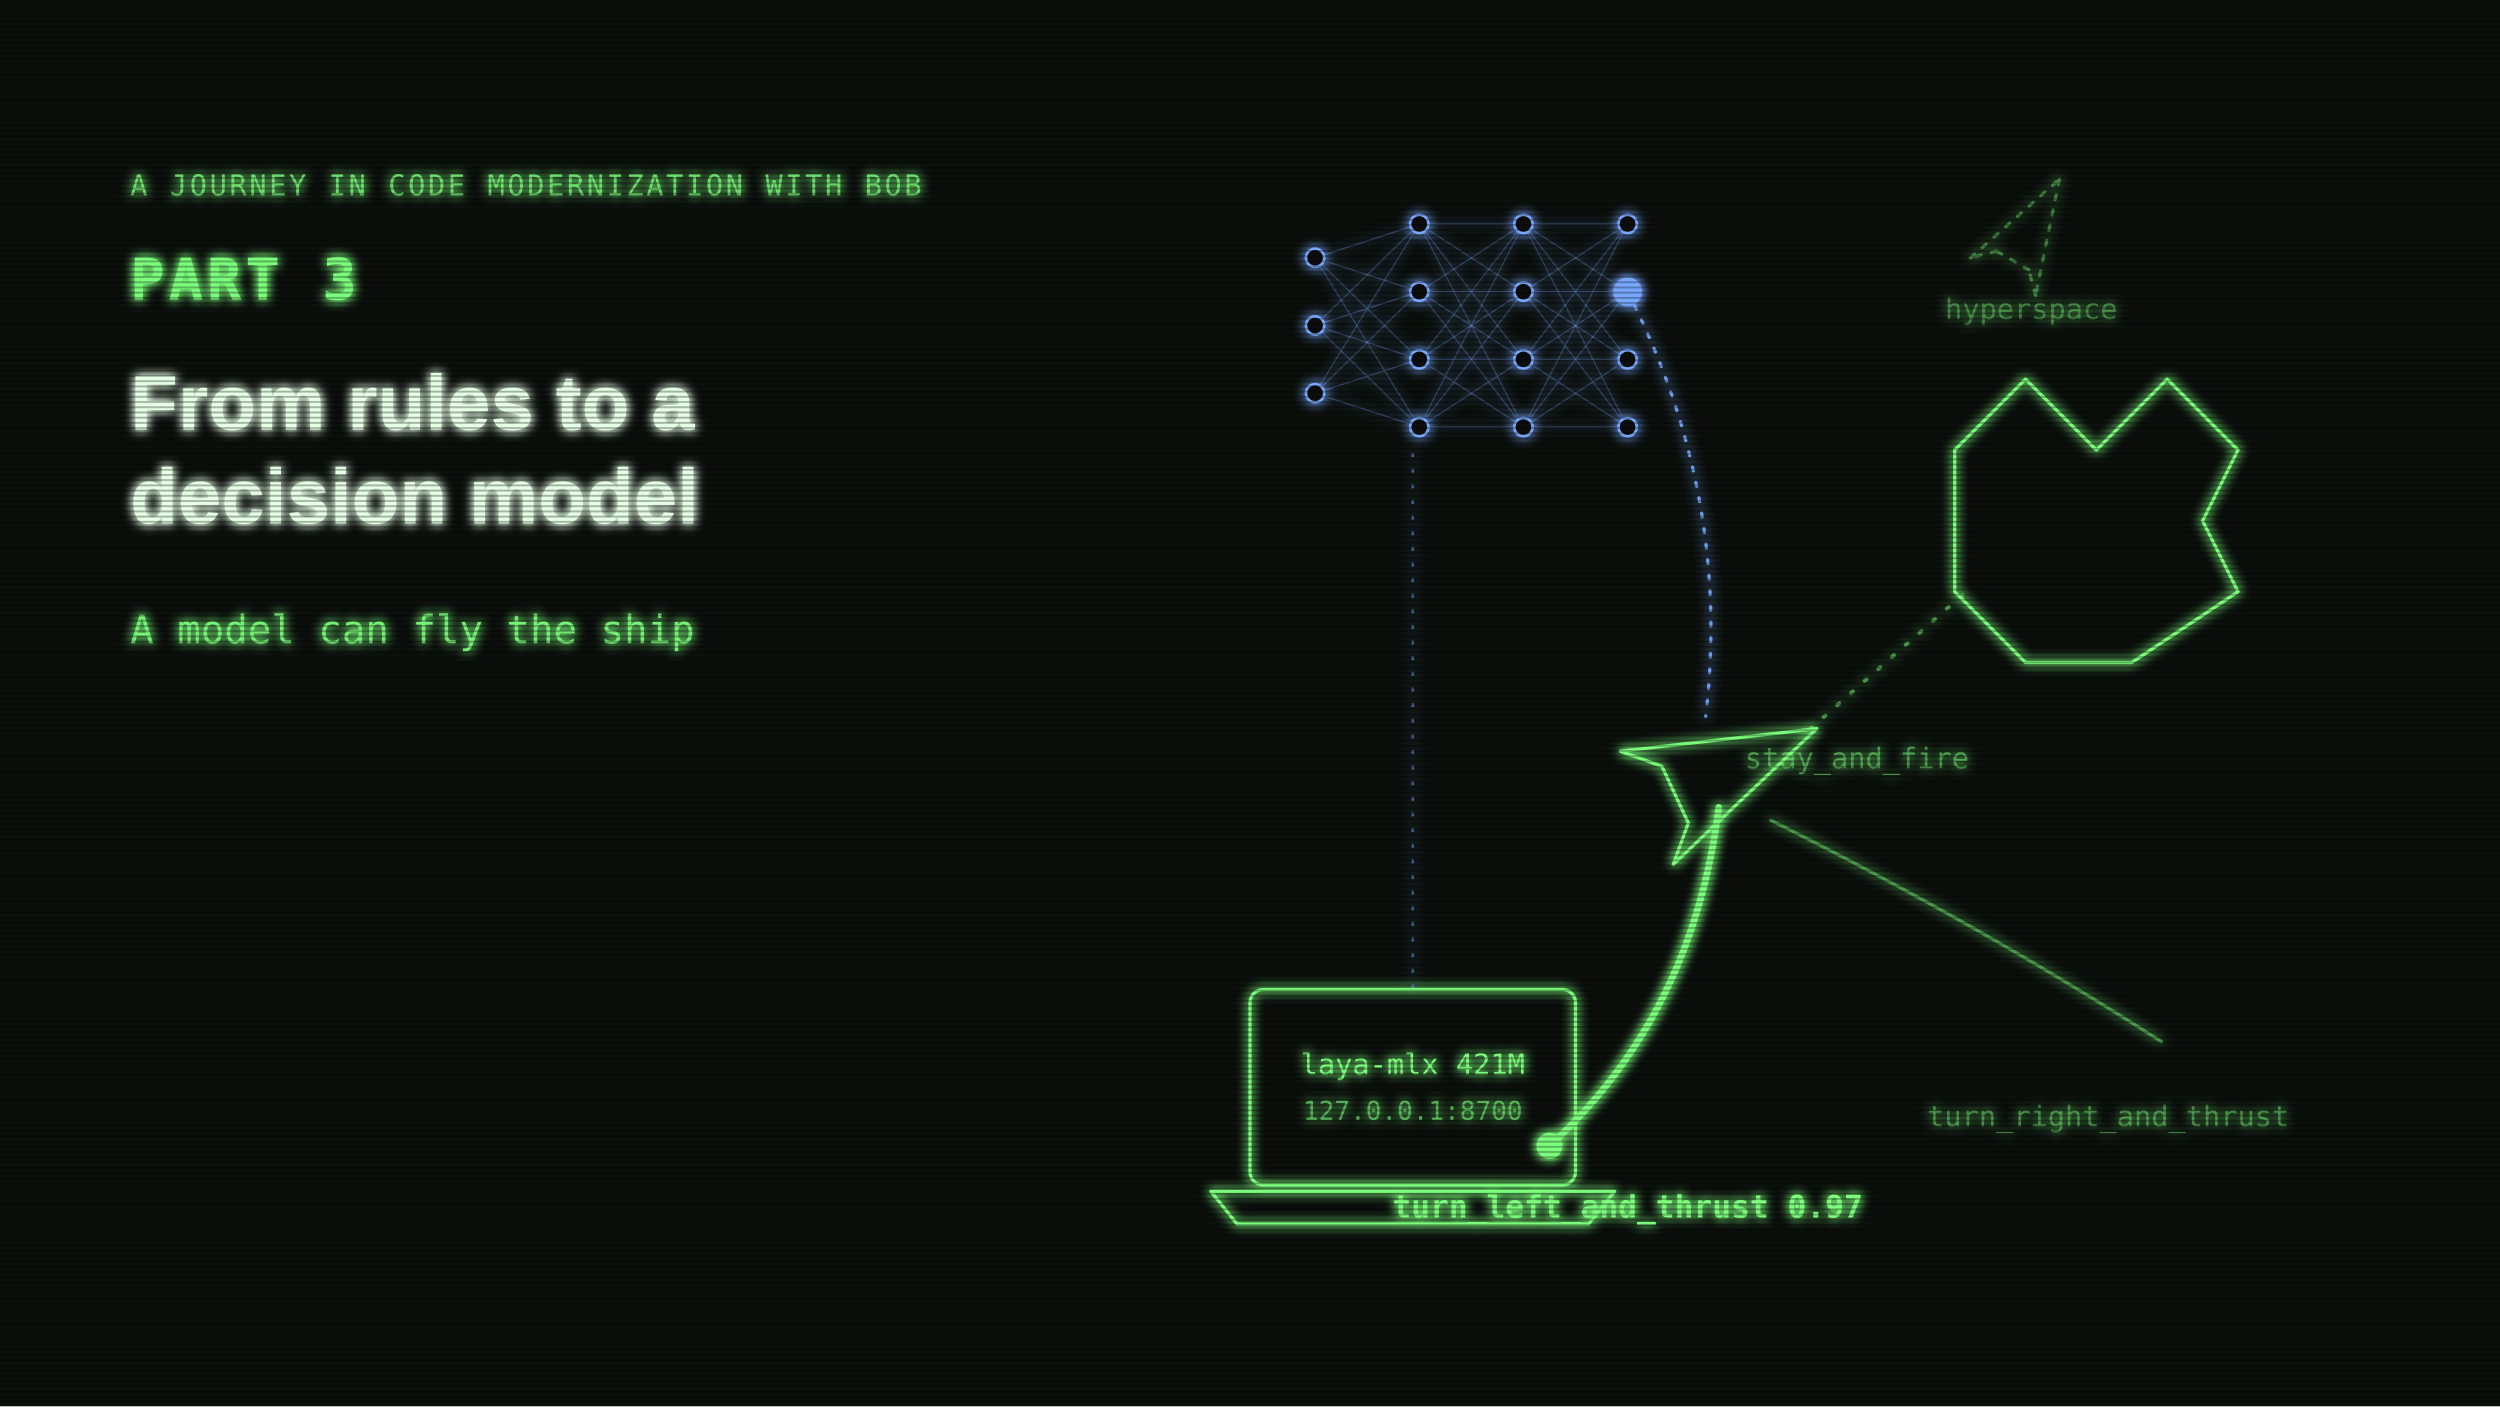
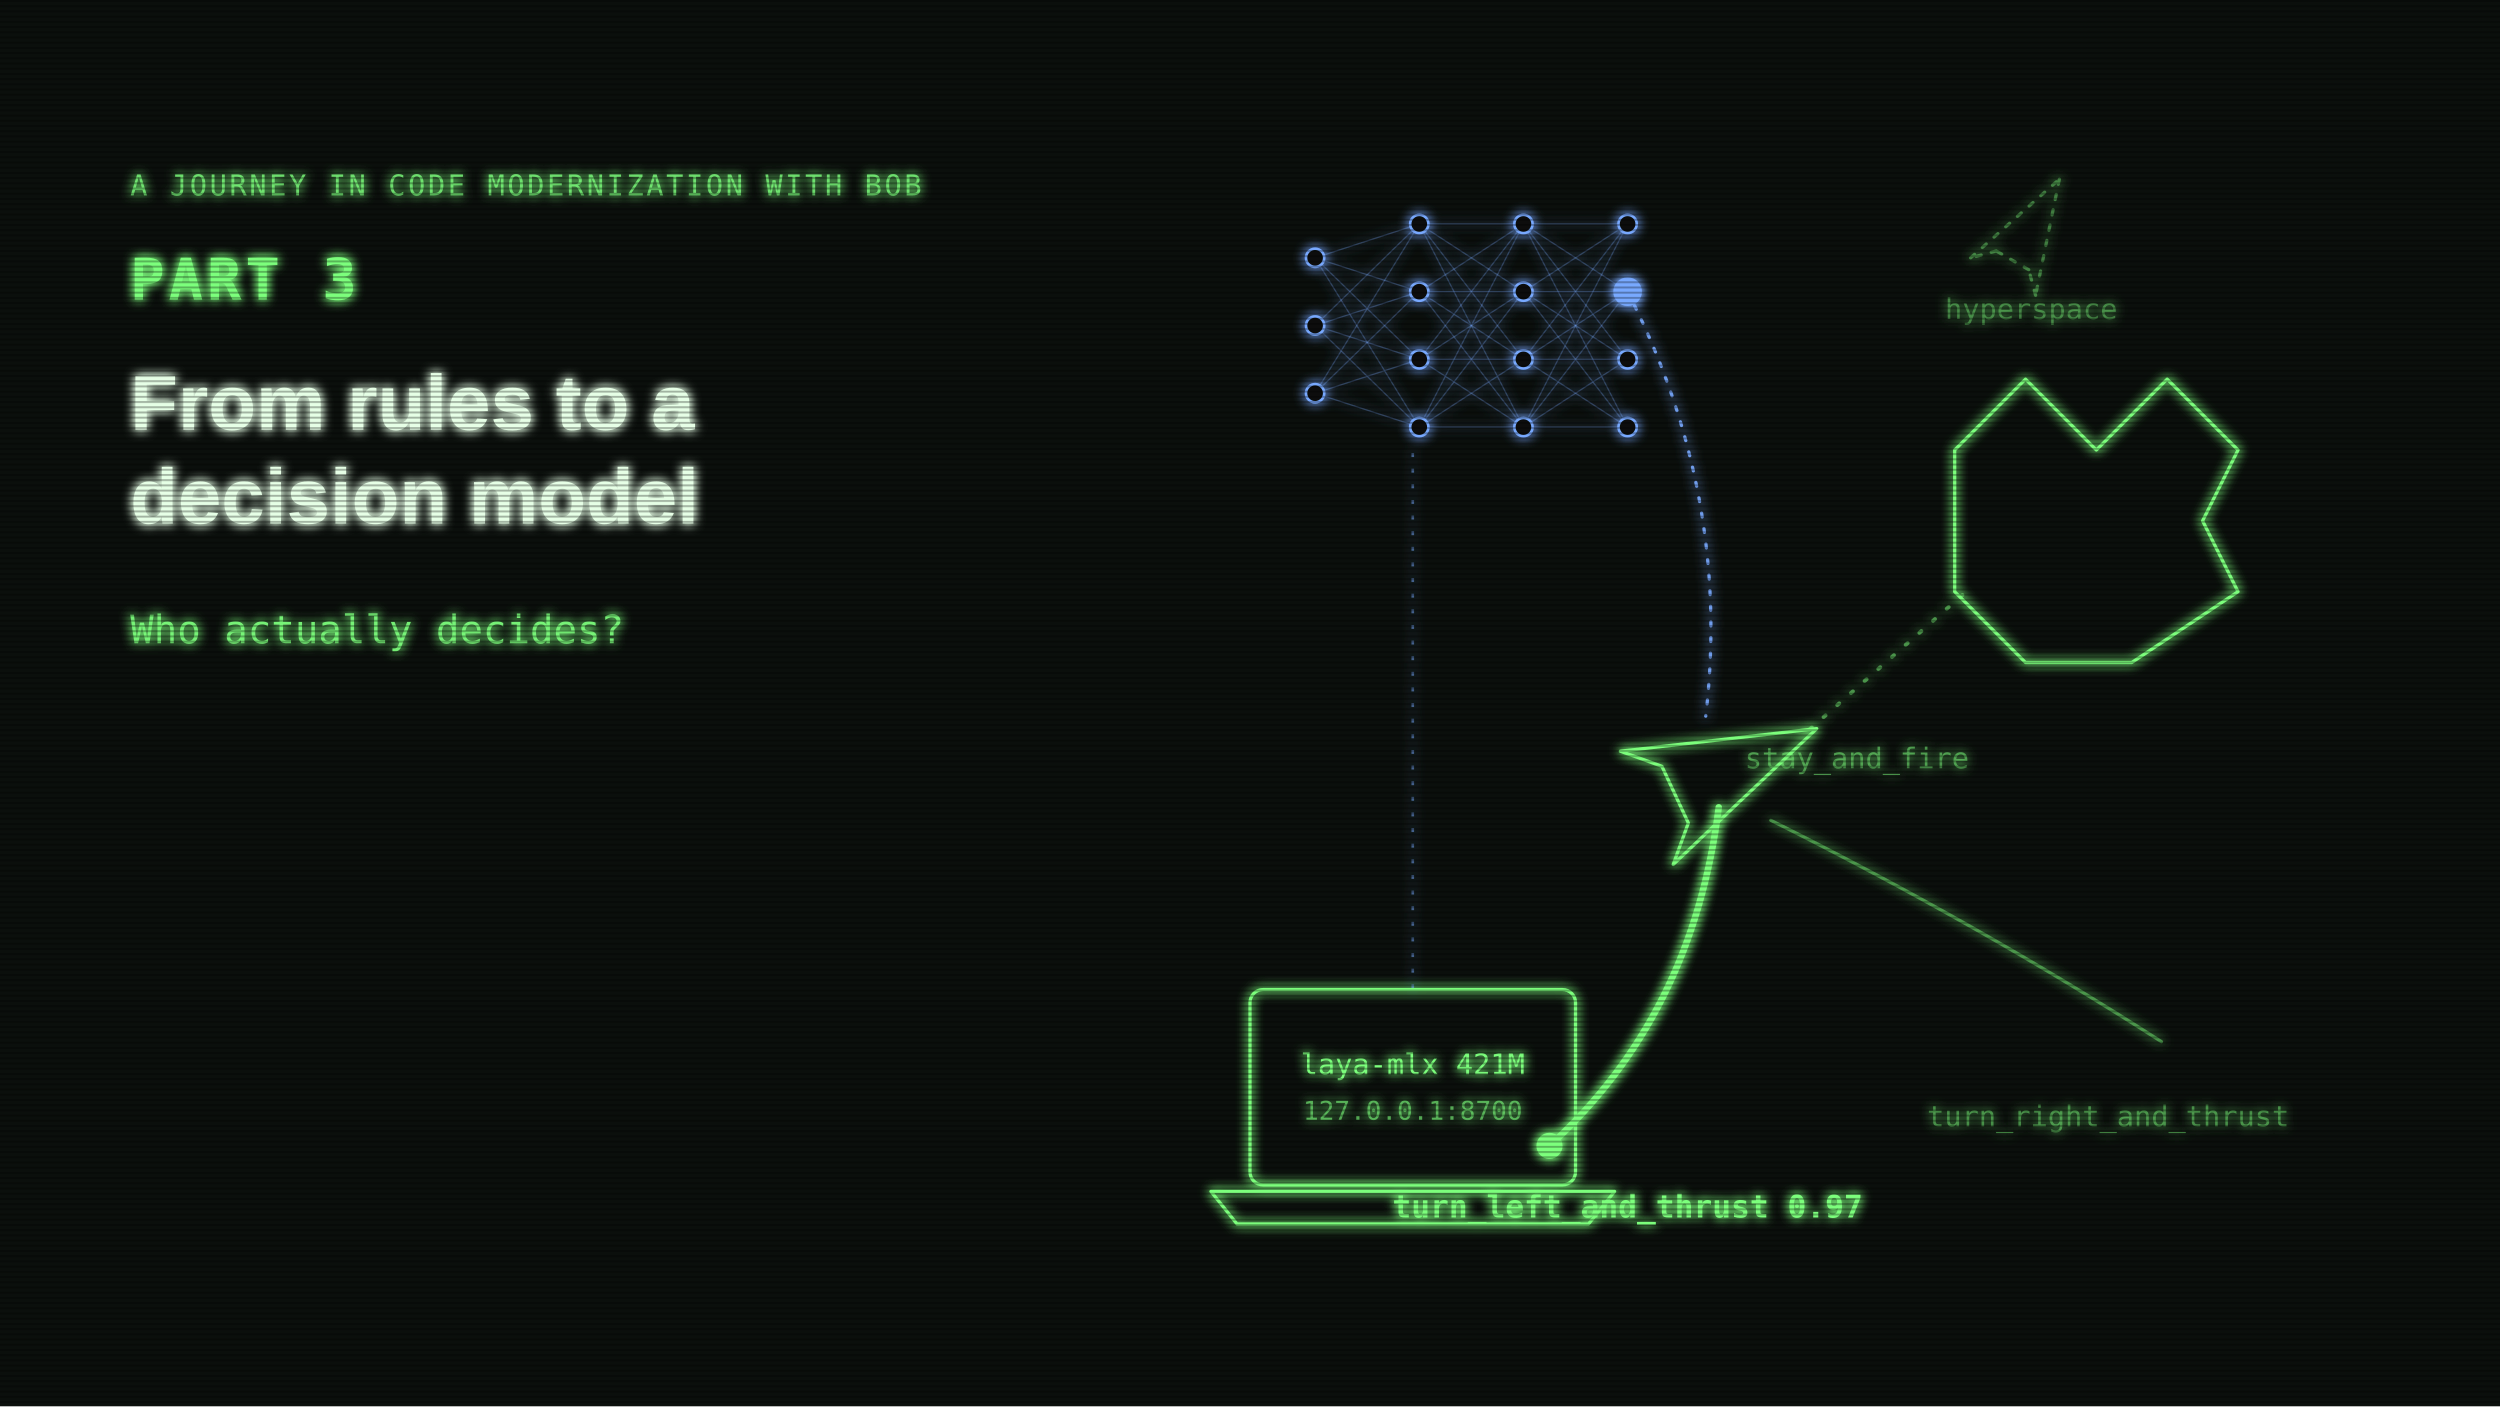
<svg xmlns="http://www.w3.org/2000/svg" width="1920" height="1080" viewBox="0 0 1920 1080">
  <defs>
    <filter id="glow" x="-20%" y="-20%" width="140%" height="140%">
      <feGaussianBlur stdDeviation="4" result="b" />
      <feMerge>
        <feMergeNode in="b" />
        <feMergeNode in="b" />
        <feMergeNode in="SourceGraphic" />
      </feMerge>
    </filter>
    <pattern id="scan" width="4" height="4" patternUnits="userSpaceOnUse">
      <rect width="4" height="1.5" fill="#000" opacity="0.28" />
    </pattern>
    <linearGradient id="fadeR" x1="0" x2="1" y1="0" y2="0">
      <stop offset="0" stop-color="#fff" stop-opacity="1" />
      <stop offset="1" stop-color="#fff" stop-opacity="0" />
    </linearGradient>
    <mask id="fadeMask">
      <rect x="0" y="0" width="1920" height="1080" fill="url(#fadeR)" />
    </mask>
  </defs>
  <rect width="1920" height="1080" fill="#0B0F0C" />
  <g filter="url(#glow)">
    <text x="100" y="150" font-family="'IBM Plex Mono', Menlo, monospace" font-size="22" fill="#7CFF7C" opacity="0.8" letter-spacing="2">A JOURNEY IN CODE MODERNIZATION WITH BOB</text>
    <text x="100" y="230" font-family="'IBM Plex Mono', Menlo, monospace" font-size="44" fill="#7CFF7C" font-weight="600" letter-spacing="3">PART 3</text>
    <text x="100" y="330" font-family="'IBM Plex Sans', 'Helvetica Neue', Arial, sans-serif" font-size="60" fill="#E6FFE6" font-weight="700">From rules to a</text>
    <text x="100" y="402" font-family="'IBM Plex Sans', 'Helvetica Neue', Arial, sans-serif" font-size="60" fill="#E6FFE6" font-weight="700">decision model</text>
-     <text x="100" y="494" font-family="'IBM Plex Mono', Menlo, monospace" font-size="30" fill="#7CFF7C" opacity="0.9">A model can fly the ship</text>
+     <text x="100" y="494" font-family="'IBM Plex Mono', Menlo, monospace" font-size="30" fill="#7CFF7C" opacity="0.9">Who actually decides?</text>
    <line x1="1010" y1="198" x2="1090" y2="172" stroke="#78A9FF" stroke-width="1" opacity="0.3" />
    <line x1="1010" y1="198" x2="1090" y2="224" stroke="#78A9FF" stroke-width="1" opacity="0.3" />
    <line x1="1010" y1="198" x2="1090" y2="276" stroke="#78A9FF" stroke-width="1" opacity="0.3" />
    <line x1="1010" y1="198" x2="1090" y2="328" stroke="#78A9FF" stroke-width="1" opacity="0.3" />
    <line x1="1010" y1="250" x2="1090" y2="172" stroke="#78A9FF" stroke-width="1" opacity="0.3" />
    <line x1="1010" y1="250" x2="1090" y2="224" stroke="#78A9FF" stroke-width="1" opacity="0.3" />
    <line x1="1010" y1="250" x2="1090" y2="276" stroke="#78A9FF" stroke-width="1" opacity="0.3" />
    <line x1="1010" y1="250" x2="1090" y2="328" stroke="#78A9FF" stroke-width="1" opacity="0.3" />
    <line x1="1010" y1="302" x2="1090" y2="172" stroke="#78A9FF" stroke-width="1" opacity="0.3" />
    <line x1="1010" y1="302" x2="1090" y2="224" stroke="#78A9FF" stroke-width="1" opacity="0.3" />
    <line x1="1010" y1="302" x2="1090" y2="276" stroke="#78A9FF" stroke-width="1" opacity="0.3" />
    <line x1="1010" y1="302" x2="1090" y2="328" stroke="#78A9FF" stroke-width="1" opacity="0.3" />
    <line x1="1090" y1="172" x2="1170" y2="172" stroke="#78A9FF" stroke-width="1" opacity="0.3" />
    <line x1="1090" y1="172" x2="1170" y2="224" stroke="#78A9FF" stroke-width="1" opacity="0.3" />
    <line x1="1090" y1="172" x2="1170" y2="276" stroke="#78A9FF" stroke-width="1" opacity="0.3" />
    <line x1="1090" y1="172" x2="1170" y2="328" stroke="#78A9FF" stroke-width="1" opacity="0.3" />
    <line x1="1090" y1="224" x2="1170" y2="172" stroke="#78A9FF" stroke-width="1" opacity="0.3" />
    <line x1="1090" y1="224" x2="1170" y2="224" stroke="#78A9FF" stroke-width="1" opacity="0.3" />
    <line x1="1090" y1="224" x2="1170" y2="276" stroke="#78A9FF" stroke-width="1" opacity="0.3" />
    <line x1="1090" y1="224" x2="1170" y2="328" stroke="#78A9FF" stroke-width="1" opacity="0.3" />
    <line x1="1090" y1="276" x2="1170" y2="172" stroke="#78A9FF" stroke-width="1" opacity="0.3" />
    <line x1="1090" y1="276" x2="1170" y2="224" stroke="#78A9FF" stroke-width="1" opacity="0.3" />
    <line x1="1090" y1="276" x2="1170" y2="276" stroke="#78A9FF" stroke-width="1" opacity="0.3" />
    <line x1="1090" y1="276" x2="1170" y2="328" stroke="#78A9FF" stroke-width="1" opacity="0.3" />
    <line x1="1090" y1="328" x2="1170" y2="172" stroke="#78A9FF" stroke-width="1" opacity="0.3" />
    <line x1="1090" y1="328" x2="1170" y2="224" stroke="#78A9FF" stroke-width="1" opacity="0.3" />
    <line x1="1090" y1="328" x2="1170" y2="276" stroke="#78A9FF" stroke-width="1" opacity="0.3" />
    <line x1="1090" y1="328" x2="1170" y2="328" stroke="#78A9FF" stroke-width="1" opacity="0.3" />
    <line x1="1170" y1="172" x2="1250" y2="172" stroke="#78A9FF" stroke-width="1" opacity="0.3" />
    <line x1="1170" y1="172" x2="1250" y2="224" stroke="#78A9FF" stroke-width="1" opacity="0.3" />
    <line x1="1170" y1="172" x2="1250" y2="276" stroke="#78A9FF" stroke-width="1" opacity="0.3" />
    <line x1="1170" y1="172" x2="1250" y2="328" stroke="#78A9FF" stroke-width="1" opacity="0.3" />
    <line x1="1170" y1="224" x2="1250" y2="172" stroke="#78A9FF" stroke-width="1" opacity="0.3" />
    <line x1="1170" y1="224" x2="1250" y2="224" stroke="#78A9FF" stroke-width="1" opacity="0.3" />
    <line x1="1170" y1="224" x2="1250" y2="276" stroke="#78A9FF" stroke-width="1" opacity="0.3" />
    <line x1="1170" y1="224" x2="1250" y2="328" stroke="#78A9FF" stroke-width="1" opacity="0.3" />
    <line x1="1170" y1="276" x2="1250" y2="172" stroke="#78A9FF" stroke-width="1" opacity="0.3" />
    <line x1="1170" y1="276" x2="1250" y2="224" stroke="#78A9FF" stroke-width="1" opacity="0.3" />
    <line x1="1170" y1="276" x2="1250" y2="276" stroke="#78A9FF" stroke-width="1" opacity="0.3" />
    <line x1="1170" y1="276" x2="1250" y2="328" stroke="#78A9FF" stroke-width="1" opacity="0.3" />
    <line x1="1170" y1="328" x2="1250" y2="172" stroke="#78A9FF" stroke-width="1" opacity="0.3" />
    <line x1="1170" y1="328" x2="1250" y2="224" stroke="#78A9FF" stroke-width="1" opacity="0.3" />
    <line x1="1170" y1="328" x2="1250" y2="276" stroke="#78A9FF" stroke-width="1" opacity="0.3" />
    <line x1="1170" y1="328" x2="1250" y2="328" stroke="#78A9FF" stroke-width="1" opacity="0.3" />
    <circle cx="1010" cy="198" r="7" fill="#0B0F0C" stroke="#78A9FF" stroke-width="2" />
    <circle cx="1010" cy="250" r="7" fill="#0B0F0C" stroke="#78A9FF" stroke-width="2" />
    <circle cx="1010" cy="302" r="7" fill="#0B0F0C" stroke="#78A9FF" stroke-width="2" />
    <circle cx="1090" cy="172" r="7" fill="#0B0F0C" stroke="#78A9FF" stroke-width="2" />
    <circle cx="1090" cy="224" r="7" fill="#0B0F0C" stroke="#78A9FF" stroke-width="2" />
    <circle cx="1090" cy="276" r="7" fill="#0B0F0C" stroke="#78A9FF" stroke-width="2" />
    <circle cx="1090" cy="328" r="7" fill="#0B0F0C" stroke="#78A9FF" stroke-width="2" />
    <circle cx="1170" cy="172" r="7" fill="#0B0F0C" stroke="#78A9FF" stroke-width="2" />
    <circle cx="1170" cy="224" r="7" fill="#0B0F0C" stroke="#78A9FF" stroke-width="2" />
    <circle cx="1170" cy="276" r="7" fill="#0B0F0C" stroke="#78A9FF" stroke-width="2" />
    <circle cx="1170" cy="328" r="7" fill="#0B0F0C" stroke="#78A9FF" stroke-width="2" />
    <circle cx="1250" cy="172" r="7" fill="#0B0F0C" stroke="#78A9FF" stroke-width="2" />
    <circle cx="1250" cy="224" r="10" fill="#78A9FF" stroke="#78A9FF" stroke-width="2" />
    <circle cx="1250" cy="276" r="7" fill="#0B0F0C" stroke="#78A9FF" stroke-width="2" />
    <circle cx="1250" cy="328" r="7" fill="#0B0F0C" stroke="#78A9FF" stroke-width="2" />
    <path d="M1250 224Q1330 380 1310 550" stroke="#78A9FF" stroke-width="2.5" stroke-dasharray="3 9" stroke-linecap="round" fill="none" opacity="0.9" />
    <line x1="1085" y1="348" x2="1085" y2="760" stroke="#78A9FF" stroke-width="2" stroke-dasharray="3 9" opacity="0.5" />
    <rect x="960" y="760" width="250" height="150" rx="10" fill="none" stroke="#7CFF7C" stroke-width="2.5" />
    <path d="M930 915 L1240 915 L1220 940 L950 940 Z" fill="none" stroke="#7CFF7C" stroke-width="2.5" stroke-linejoin="round" />
    <text x="1085" y="825" font-family="'IBM Plex Mono', Menlo, monospace" font-size="22" fill="#7CFF7C" text-anchor="middle">laya-mlx 421M</text>
    <text x="1085" y="860" font-family="'IBM Plex Mono', Menlo, monospace" font-size="20" fill="#7CFF7C" text-anchor="middle" opacity="0.6">127.0.0.1:8700</text>
    <path d="M1390 560L1515 450" stroke="#7CFF7C" stroke-width="3" stroke-dasharray="2 12" stroke-linecap="round" fill="none" opacity="0.5" />
    <text x="1340" y="590" font-family="'IBM Plex Mono', Menlo, monospace" font-size="22" fill="#7CFF7C" opacity="0.5">stay_and_fire</text>
    <path d="M1320 620Q1300 780 1190 880" stroke="#7CFF7C" stroke-width="5" stroke-linecap="round" fill="none" />
    <circle cx="1190" cy="880" r="10" fill="#7CFF7C" />
    <text x="1250" y="935" font-family="'IBM Plex Mono', Menlo, monospace" font-size="24" fill="#7CFF7C" font-weight="600" text-anchor="middle">turn_left_and_thrust  0.97</text>
    <path d="M1360 630Q1520 710 1660 800" stroke="#7CFF7C" stroke-width="2.5" stroke-linecap="round" fill="none" opacity="0.45" />
    <text x="1480" y="865" font-family="'IBM Plex Mono', Menlo, monospace" font-size="22" fill="#7CFF7C" opacity="0.45">turn_right_and_thrust</text>
    <path d="M-28.8 14.4L-28.8 -14.4M-28.8 -14.4L-43.2 -28.8M-43.2 -28.8L43.2 0M43.2 0L-43.2 28.8M-43.2 28.8L-28.8 14.4" transform="translate(1560 175) rotate(-60)" fill="none" stroke="#7CFF7C" stroke-width="2.5" stroke-linejoin="round" stroke-linecap="round" opacity="0.4" stroke-dasharray="4 8" />
    <text x="1560" y="245" font-family="'IBM Plex Mono', Menlo, monospace" font-size="22" fill="#7CFF7C" text-anchor="middle" opacity="0.4">hyperspace</text>
    <path d="M0 -54.4L54.4 -108.8M54.4 -108.8L108.8 -54.4M108.8 -54.4L81.6 0M81.6 0L108.8 54.4M108.8 54.4L27.2 108.8M27.2 108.8L-54.4 108.8M-54.4 108.8L-108.8 54.4M-108.8 54.4L-108.8 -54.4M-108.8 -54.4L-54.4 -108.8M-54.4 -108.8L0 -54.4" transform="translate(1610 400) rotate(0)" fill="none" stroke="#7CFF7C" stroke-width="2.5" stroke-linejoin="round" stroke-linecap="round" opacity="1" />
    <path d="M-48 24L-48 -24M-48 -24L-72 -48M-72 -48L72 0M72 0L-72 48M-72 48L-48 24" transform="translate(1330 590) rotate(-25)" fill="none" stroke="#7CFF7C" stroke-width="2.5" stroke-linejoin="round" stroke-linecap="round" opacity="1" />
  </g>
  <rect width="1920" height="1080" fill="url(#scan)" />
</svg>
